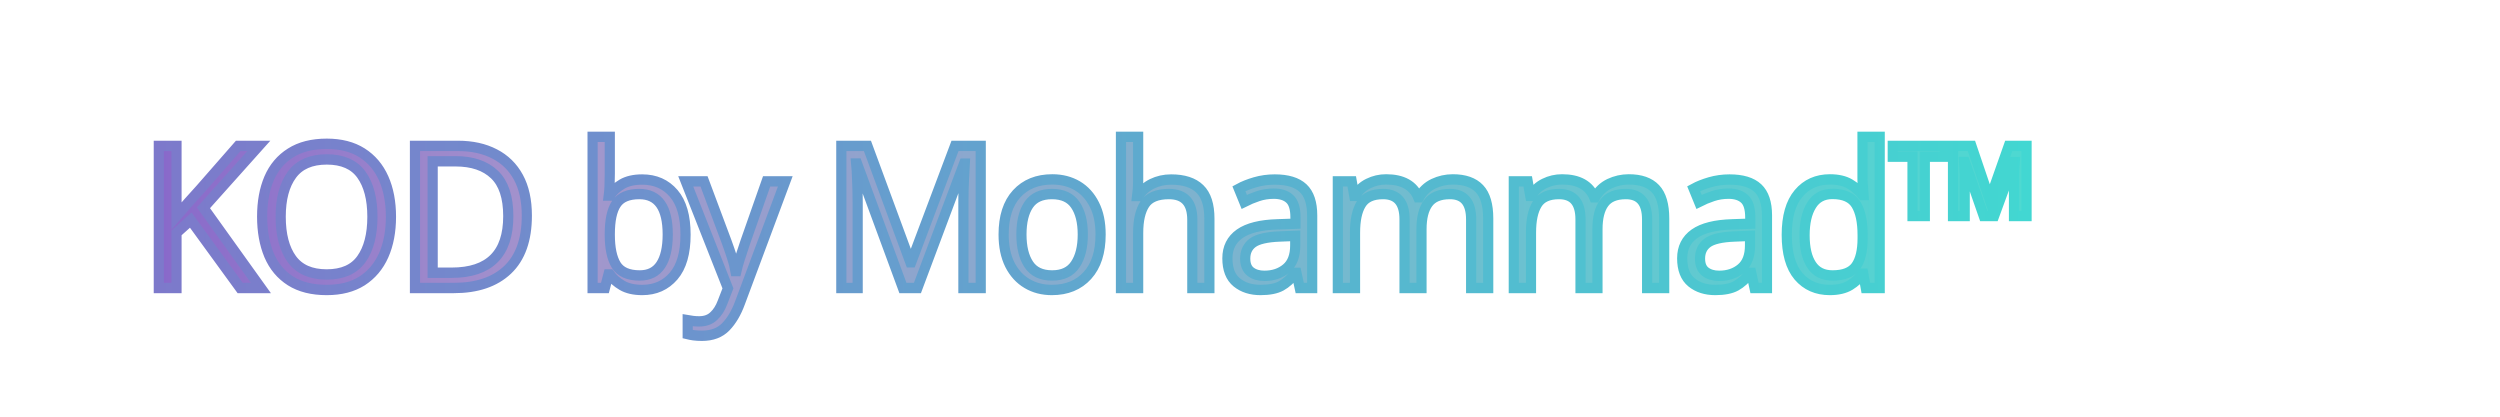
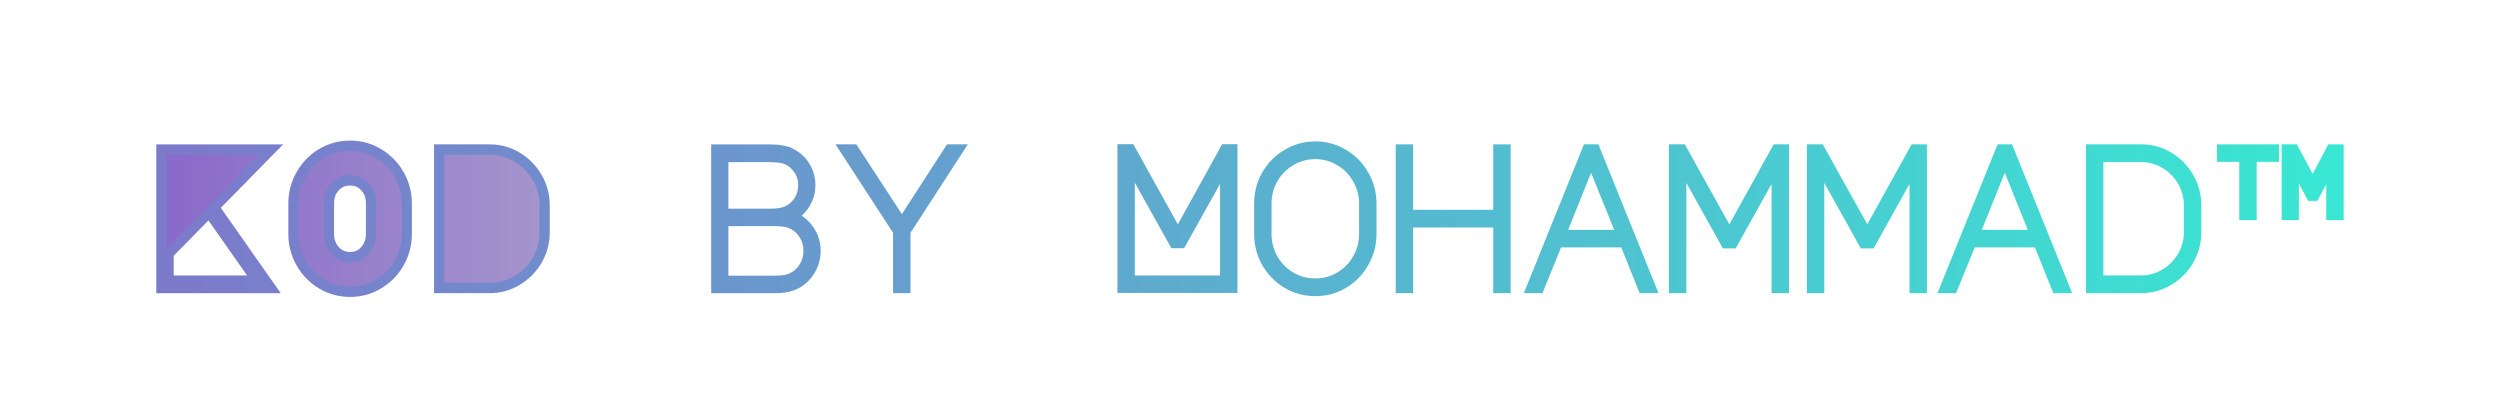
<svg xmlns="http://www.w3.org/2000/svg" width="1200" height="200" version="1.1" viewBox="0 0 317.5 52.917">
  <defs>
-     <linearGradient id="b" x1="15.088" x2="311.27" y1="269.99" y2="269.99" gradientTransform="matrix(.98584 0 0 .98584 5.7995 3.3555)" gradientUnits="userSpaceOnUse">
+     <linearGradient id="c" x1="15.088" x2="311.27" y1="269.99" y2="269.99" gradientTransform="matrix(.98584 0 0 .98584 5.7995 3.3555)" gradientUnits="userSpaceOnUse">
      <stop stop-color="#8969ca" offset="0" />
      <stop stop-color="#a494cc" offset=".167" />
      <stop stop-color="#35ecd3" offset="1" />
    </linearGradient>
-     <linearGradient id="a" x1="14.427" x2="311.93" y1="269.99" y2="269.99" gradientTransform="matrix(.98584 0 0 .98584 5.7995 3.3555)" gradientUnits="userSpaceOnUse">
+     <linearGradient id="d" x1="14.427" x2="311.93" y1="269.99" y2="269.99" gradientTransform="matrix(.98584 0 0 .98584 5.7995 3.3555)" gradientUnits="userSpaceOnUse">
      <stop stop-color="#7d79cb" offset="0" />
      <stop stop-color="#35ecd3" offset="1" />
    </linearGradient>
  </defs>
  <g transform="translate(0 -244.08)">
-     <text transform="scale(.99137 1.0087)" x="17.92" y="278.233" fill="url(#b)" font-family="sans-serif" font-size="25.04px" letter-spacing="-.871px" stroke="url(#a)" stroke-width="1.304" word-spacing="0px" style="line-height:1.25;mix-blend-mode:normal" xml:space="preserve">
-       <tspan x="17.92" y="278.233" dx="0" fill="url(#b)" font-family="'Major Mono Display'" font-size="25.04px" stroke="url(#a)" stroke-width="1.304">KOD by Mohammad™</tspan>
-     </text>
+     <g transform="scale(.99137 1.0087)" fill="url(#c)" stroke="url(#d)" stroke-width="1.304" style="mix-blend-mode:normal" aria-label="KOD by Mohammad™">
+       <path d="m27.435 268.07 7.262 10.166h-14.022v-17.428h14.022zm-0.651 0.651-5.183 5.183v3.405h11.318z" />
+       <path d="m37.587 267.59q0-1.953 0.977-3.631t2.629-2.654q1.678-0.977 3.656-0.977t3.631 0.977q1.678 0.977 2.654 2.654t0.977 3.631v3.856q0 1.953-0.977 3.631t-2.654 2.654q-1.653 0.977-3.631 0.977t-3.656-0.977q-1.653-0.977-2.629-2.654t-0.977-3.631zm4.557 3.856q0 1.202 0.751 2.053t1.953 0.851q1.177 0 1.928-0.851t0.751-2.053v-3.881q0-1.227-0.751-2.053t-1.928-0.826q-1.202 0-1.953 0.826t-0.751 2.053z" />
+       <path d="m56.253 278.23v-17.428h6.485q1.903 0 3.506 0.952 1.628 0.952 2.579 2.579 0.952 1.603 0.952 3.506v3.355q0 1.903-0.952 3.531-0.952 1.603-2.579 2.554-1.603 0.952-3.506 0.952z" />
+       <path d="m101.35 261.31q1.177 0.601 1.803 1.653 0.651 1.052 0.651 2.354 0 1.227-0.651 2.279-0.626 1.027-1.753 1.628 1.327 0.451 2.204 1.653t0.876 2.654q0 1.302-0.651 2.404t-1.728 1.703q-0.551 0.3-1.227 0.451t-1.803 0.15h-7.312v-17.428h6.961q1.653 0 2.629 0.501zm-0.401 7.186q0.901-0.451 1.427-1.302t0.526-1.878q0-1.152-0.601-2.003-0.601-0.876-1.527-1.277-0.701-0.3-2.354-0.3h-5.759v7.161h6.21q1.302 0 2.078-0.401zm0.601 8.438q0.926-0.476 1.477-1.377 0.551-0.926 0.551-2.003 0-1.127-0.576-2.028-0.576-0.926-1.552-1.377-0.751-0.351-2.028-0.351h-6.761v7.537h6.435q0.952 0 1.502-0.1t0.952-0.3z" />
+       <path d="m109.35 260.8 6.185 9.315 6.135-9.315h1.102l-6.786 10.291v7.136h-0.926v-7.136l-6.811-10.291z" />
+       <path d="m143.8 260.78h1.002l6.085 10.767 6.06-10.767h0.926v17.428h-14.072zm0.926 16.526h12.22v-14.648l-5.634 9.916h-0.876l-5.709-10.066z" />
+       <path d="m168.5 260.43q1.953 0 3.606 0.977 1.653 0.952 2.604 2.604 0.977 1.653 0.977 3.606v3.806q0 1.953-0.977 3.606-0.952 1.653-2.604 2.629-1.653 0.952-3.606 0.952t-3.606-0.952q-1.653-0.977-2.629-2.629-0.952-1.653-0.952-3.606v-3.806q0-1.953 0.952-3.606 0.977-1.653 2.629-2.604 1.653-0.977 3.606-0.977zm-6.26 10.993q0 1.703 0.826 3.155 0.851 1.427 2.279 2.279 1.452 0.826 3.155 0.826t3.13-0.826q1.452-0.851 2.279-2.279 0.851-1.452 0.851-3.155v-3.806q0-1.703-0.851-3.13-0.826-1.452-2.279-2.279-1.427-0.851-3.13-0.851t-3.155 0.851q-1.427 0.826-2.279 2.279-0.826 1.427-0.826 3.13z" />
+       <path d="m179.45 278.23v-17.428h0.926v8.238h11.568v-8.238h0.926v17.428h-0.926v-8.263h-11.568v8.263z" />
+       <path d="m203.35 260.8h0.977l7.161 17.428h-1.002l-2.354-5.759h-8.589l-2.379 5.759h-0.977zm-3.43 10.767h7.838l-3.931-9.565z" />
+       <path d="m215.38 278.23h-0.926v-17.428h1.002l6.085 10.742 6.06-10.742h0.926v17.428h-0.926v-15.575l-5.634 9.941h-0.876l-5.709-10.066z" />
+       <path d="m233.05 278.23h-0.926v-17.428h1.002l6.085 10.742 6.06-10.742h0.926v17.428h-0.926v-15.575l-5.634 9.941h-0.876l-5.709-10.066z" />
+       <path d="m256.34 260.8h0.977l7.161 17.428h-1.002l-2.354-5.759h-8.589l-2.379 5.759h-0.977zm-3.43 10.767h7.838l-3.931-9.565z" />
+       <path d="m274.31 260.8q1.903 0 3.506 0.952 1.628 0.952 2.579 2.579 0.952 1.603 0.952 3.506v3.355q0 1.903-0.952 3.531-0.952 1.603-2.579 2.554-1.603 0.952-3.506 0.952h-6.435v-17.428zm6.11 7.036q0-1.653-0.826-3.055t-2.254-2.229q-1.402-0.826-3.055-0.826h-5.484v15.575h5.484q1.653 0 3.055-0.826 1.427-0.826 2.254-2.229t0.826-3.055z" />
+       <path d="m284.66 260.8h6.636v0.901h-2.855v7.337h-0.926v-7.337h-2.855zm14.924 0v8.238h-0.926v-6.435l-2.179 4.006h-0.401l-2.229-4.082v6.51h-0.901v-8.238h0.901l2.429 4.457 2.379-4.457z" />
+     </g>
  </g>
</svg>
